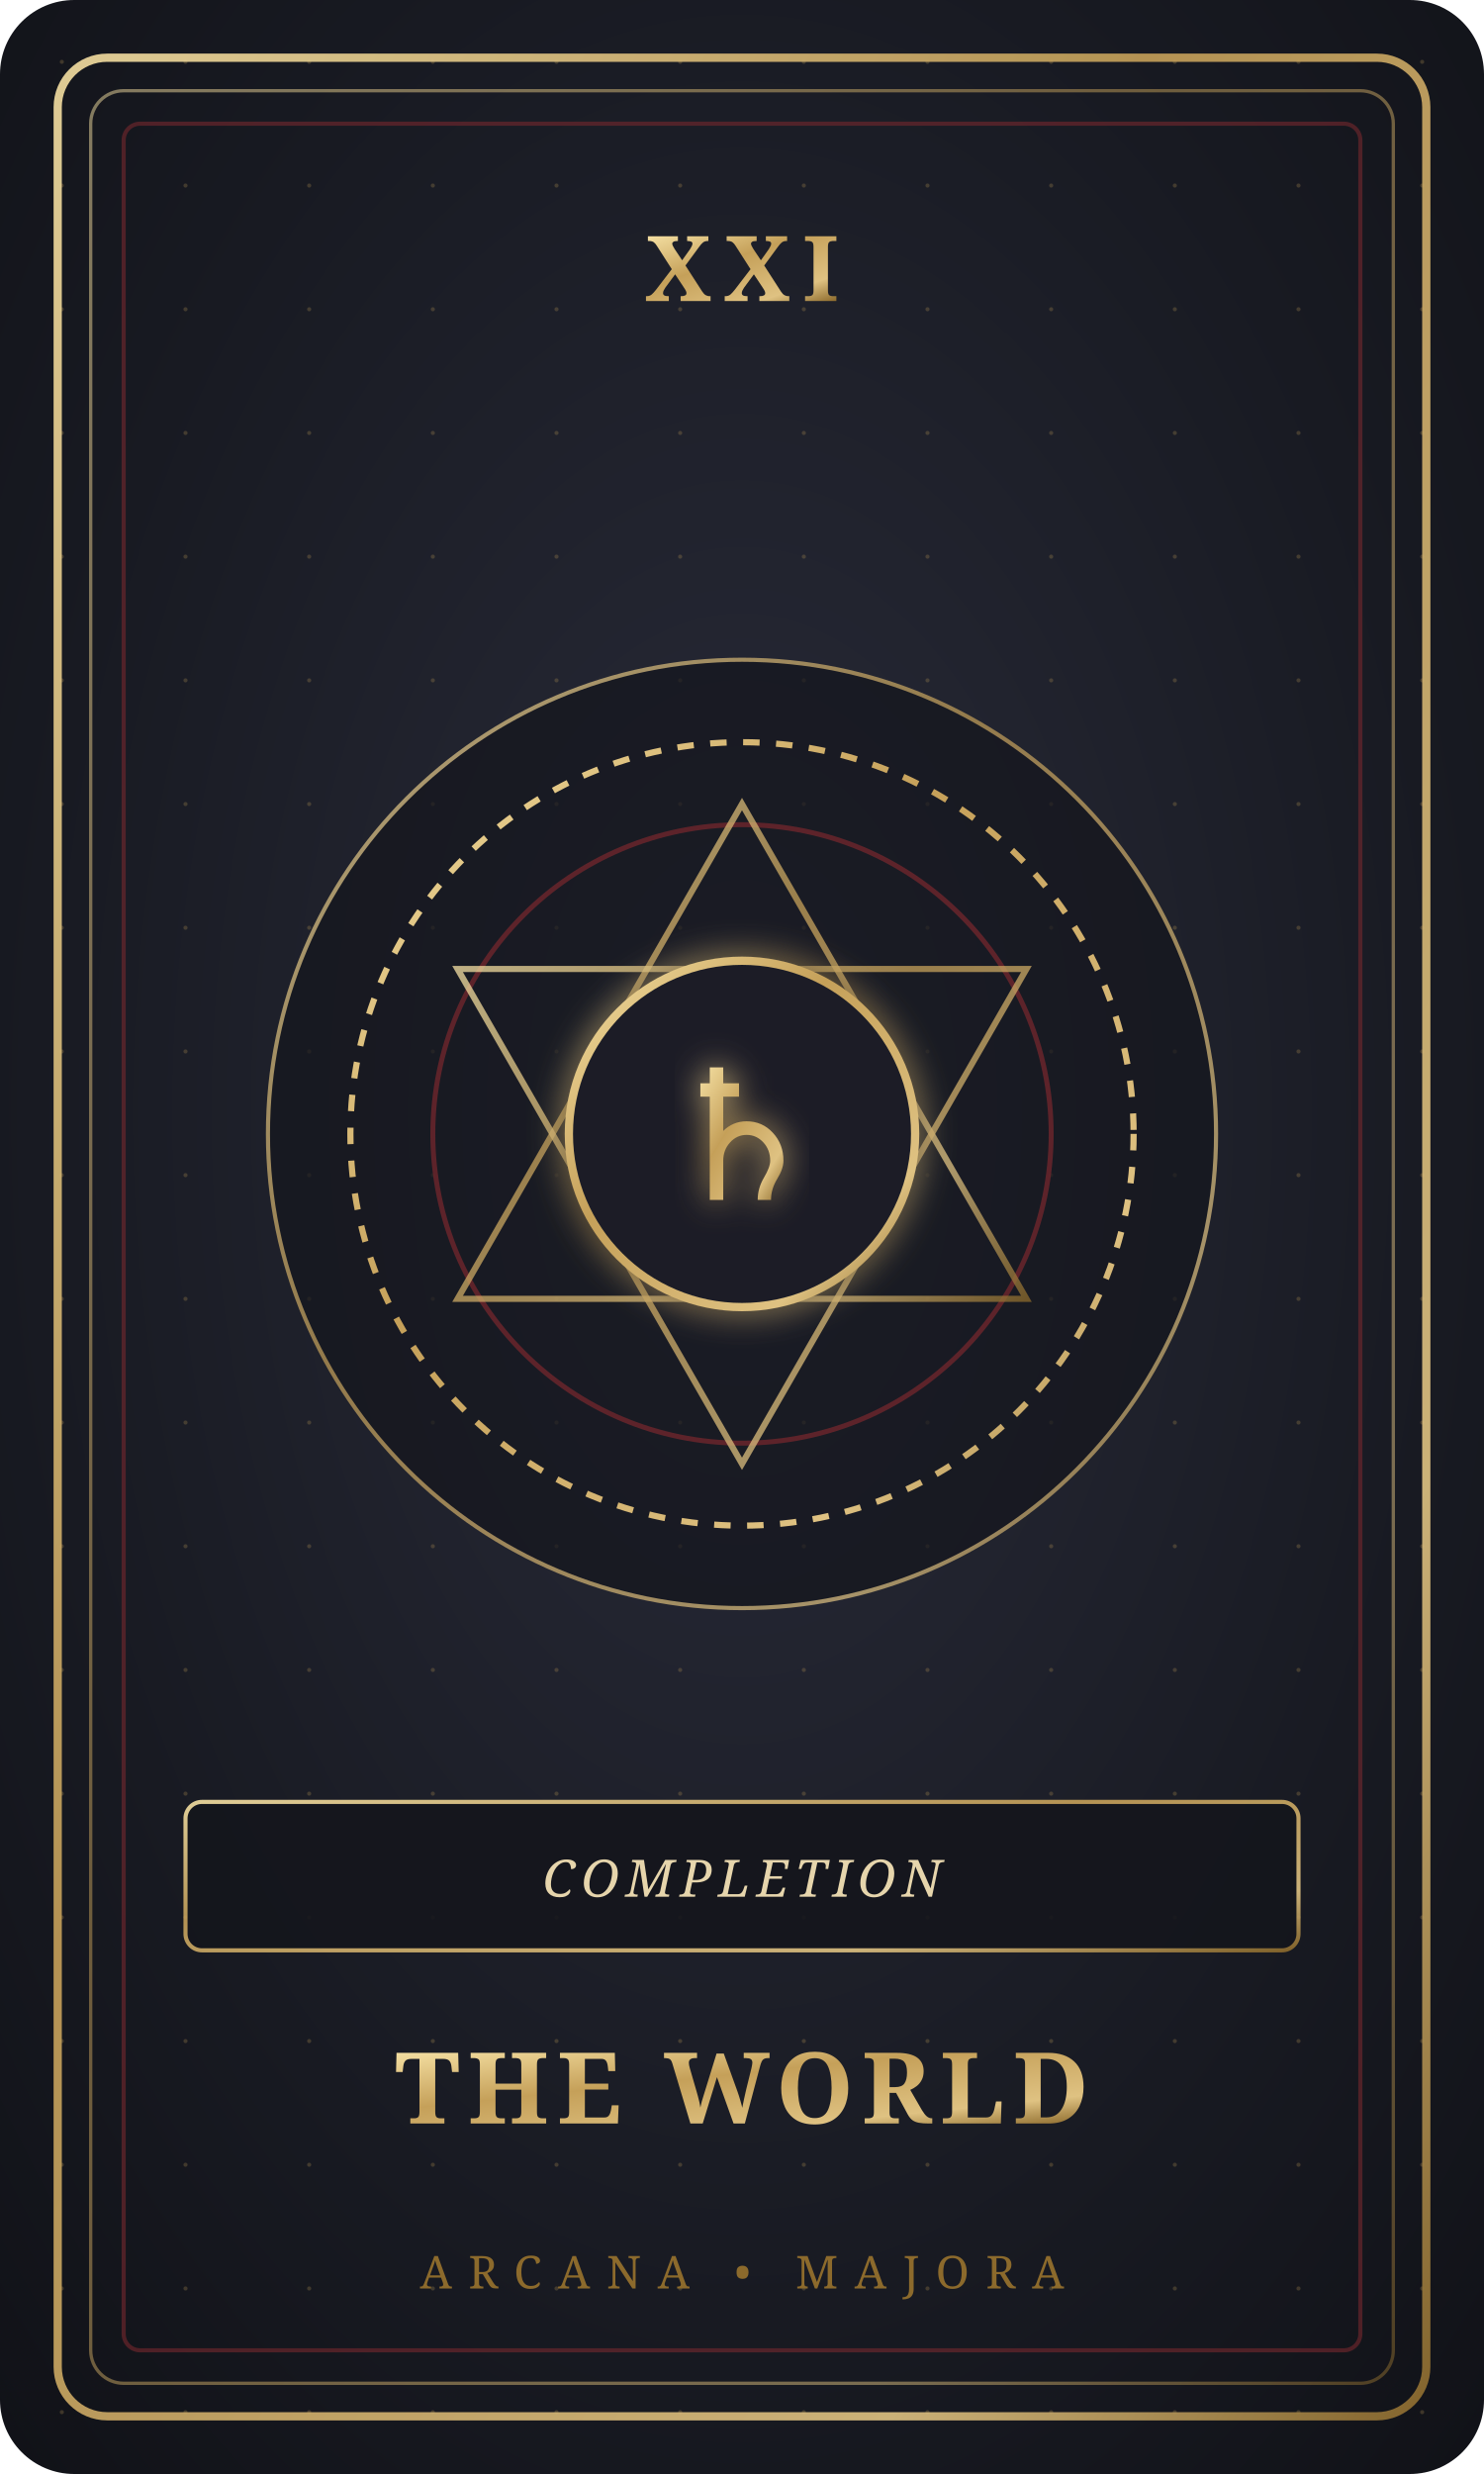
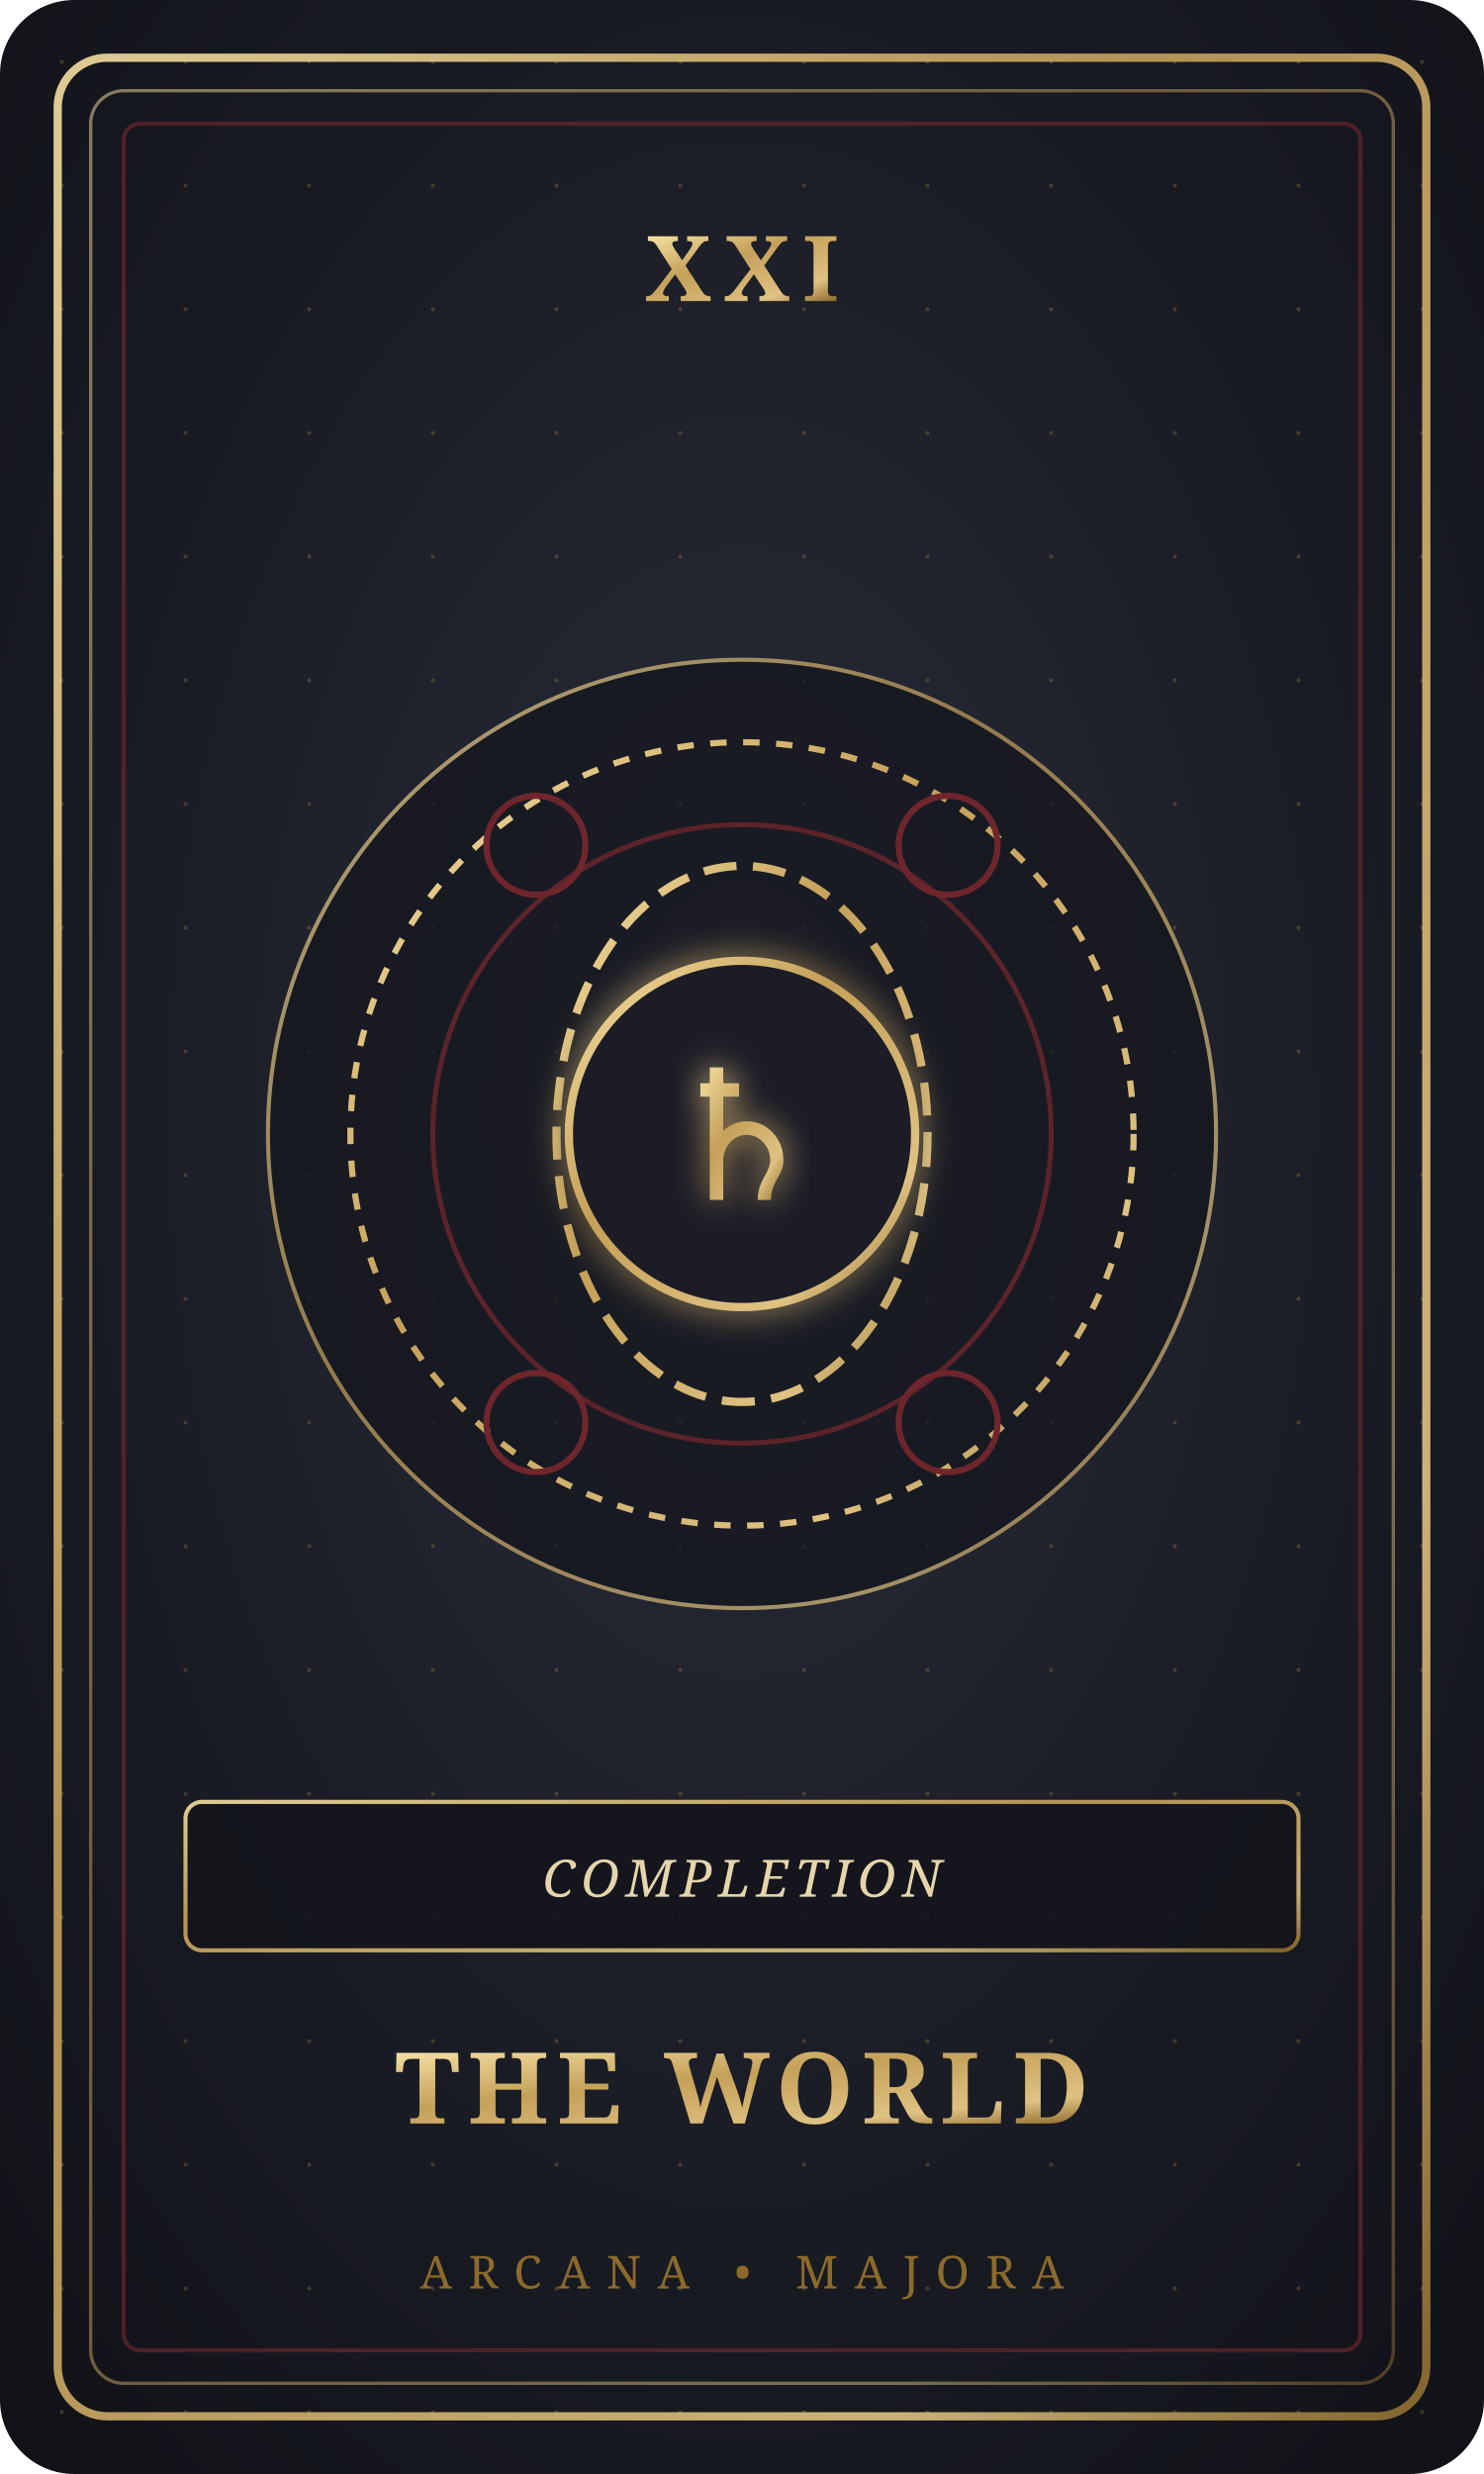
<svg xmlns="http://www.w3.org/2000/svg" viewBox="0 0 360 600" width="360" height="600">
  <defs>
    <radialGradient id="cardBg_21_world" cx="50%" cy="45%" r="80%">
      <stop offset="0%" stop-color="#2a2c3a" />
      <stop offset="60%" stop-color="#181a22" />
      <stop offset="100%" stop-color="#0f1015" />
    </radialGradient>
    <linearGradient id="gold_21_world" x1="0%" y1="0%" x2="100%" y2="100%">
      <stop offset="0%" stop-color="#f5e0a3" />
      <stop offset="40%" stop-color="#c5a059" />
      <stop offset="80%" stop-color="#dfc282" />
      <stop offset="100%" stop-color="#8c6a2c" />
    </linearGradient>
    <pattern id="parch_21_world" width="30" height="30" patternUnits="userSpaceOnUse">
      <circle cx="15" cy="15" r="0.5" fill="#c5a059" opacity="0.25" />
    </pattern>
    <filter id="glow_21_world" x="-30%" y="-30%" width="160%" height="160%">
      <feGaussianBlur stdDeviation="4" result="blur" />
      <feComposite in="SourceGraphic" in2="blur" operator="over" />
    </filter>
  </defs>
  <rect width="360" height="600" rx="18" fill="url(#cardBg_21_world)" />
  <rect width="360" height="600" rx="18" fill="url(#parch_21_world)" />
  <rect x="14" y="14" width="332" height="572" rx="12" fill="none" stroke="url(#gold_21_world)" stroke-width="2" opacity="0.9" />
  <rect x="22" y="22" width="316" height="556" rx="8" fill="none" stroke="url(#gold_21_world)" stroke-width="0.8" opacity="0.5" />
  <rect x="30" y="30" width="300" height="540" rx="4" fill="none" stroke="#6e262c" stroke-width="1" opacity="0.65" />
  <g transform="translate(180, 68)">
    <line x1="-120" y1="0" x2="-45" y2="0" stroke="url(#gold_21_world)" stroke-width="1" opacity="0.6" />
    <text x="0" y="5" text-anchor="middle" font-family="'Playfair Display', 'Cormorant Garamond', serif" font-size="22" font-weight="700" fill="url(#gold_21_world)" letter-spacing="3">XXI</text>
    <line x1="45" y1="0" x2="120" y2="0" stroke="url(#gold_21_world)" stroke-width="1" opacity="0.6" />
  </g>
  <g transform="translate(180, 275)">
    <circle r="115" fill="#14151c" stroke="url(#gold_21_world)" stroke-width="1" opacity="0.7" />
    <circle r="95" fill="none" stroke="url(#gold_21_world)" stroke-width="1.5" stroke-dasharray="4,4" />
    <circle r="75" fill="none" stroke="#6e262c" stroke-width="1.2" opacity="0.8" />
-     <polygon points="0,-80 69,40 -69,40" fill="none" stroke="url(#gold_21_world)" stroke-width="1.5" opacity="0.75" />
-     <polygon points="0,80 69,-40 -69,-40" fill="none" stroke="url(#gold_21_world)" stroke-width="1.5" opacity="0.75" />
+     <ellipse cx="0" cy="0" rx="45" ry="65" fill="none" stroke="url(#gold_21_world)" stroke-width="2" stroke-dasharray="8,4" />
+     <circle cx="-50" cy="-70" r="12" fill="none" stroke="#6e262c" stroke-width="1.5" />
+     <circle cx="50" cy="-70" r="12" fill="none" stroke="#6e262c" stroke-width="1.5" />
+     <circle cx="-50" cy="70" r="12" fill="none" stroke="#6e262c" stroke-width="1.5" />
+     <circle cx="50" cy="70" r="12" fill="none" stroke="#6e262c" stroke-width="1.5" />
    <circle r="42" fill="#1c1e28" stroke="url(#gold_21_world)" stroke-width="2" filter="url(#glow_21_world)" />
    <text x="0" y="16" text-anchor="middle" font-size="44" fill="url(#gold_21_world)" filter="url(#glow_21_world)">♄</text>
  </g>
  <g transform="translate(180, 455)">
    <rect x="-135" y="-18" width="270" height="36" rx="4" fill="#14151c" stroke="url(#gold_21_world)" stroke-width="1" opacity="0.9" />
    <text x="0" y="5" text-anchor="middle" font-family="'Cormorant Garamond', 'Noto Serif SC', serif" font-size="12.5" font-style="italic" fill="#e6d5ac" letter-spacing="1.5">COMPLETION</text>
  </g>
  <text x="180" y="515" text-anchor="middle" font-family="'Playfair Display', 'Cormorant Garamond', serif" font-size="24" font-weight="700" fill="url(#gold_21_world)" letter-spacing="2">THE WORLD</text>
  <line x1="80" y1="535" x2="280" y2="535" stroke="url(#gold_21_world)" stroke-width="1" opacity="0.6" />
  <text x="180" y="555" text-anchor="middle" font-family="'Cormorant Garamond', serif" font-size="11" fill="#8c6a2c" letter-spacing="4">ARCANA • MAJORA</text>
</svg>
